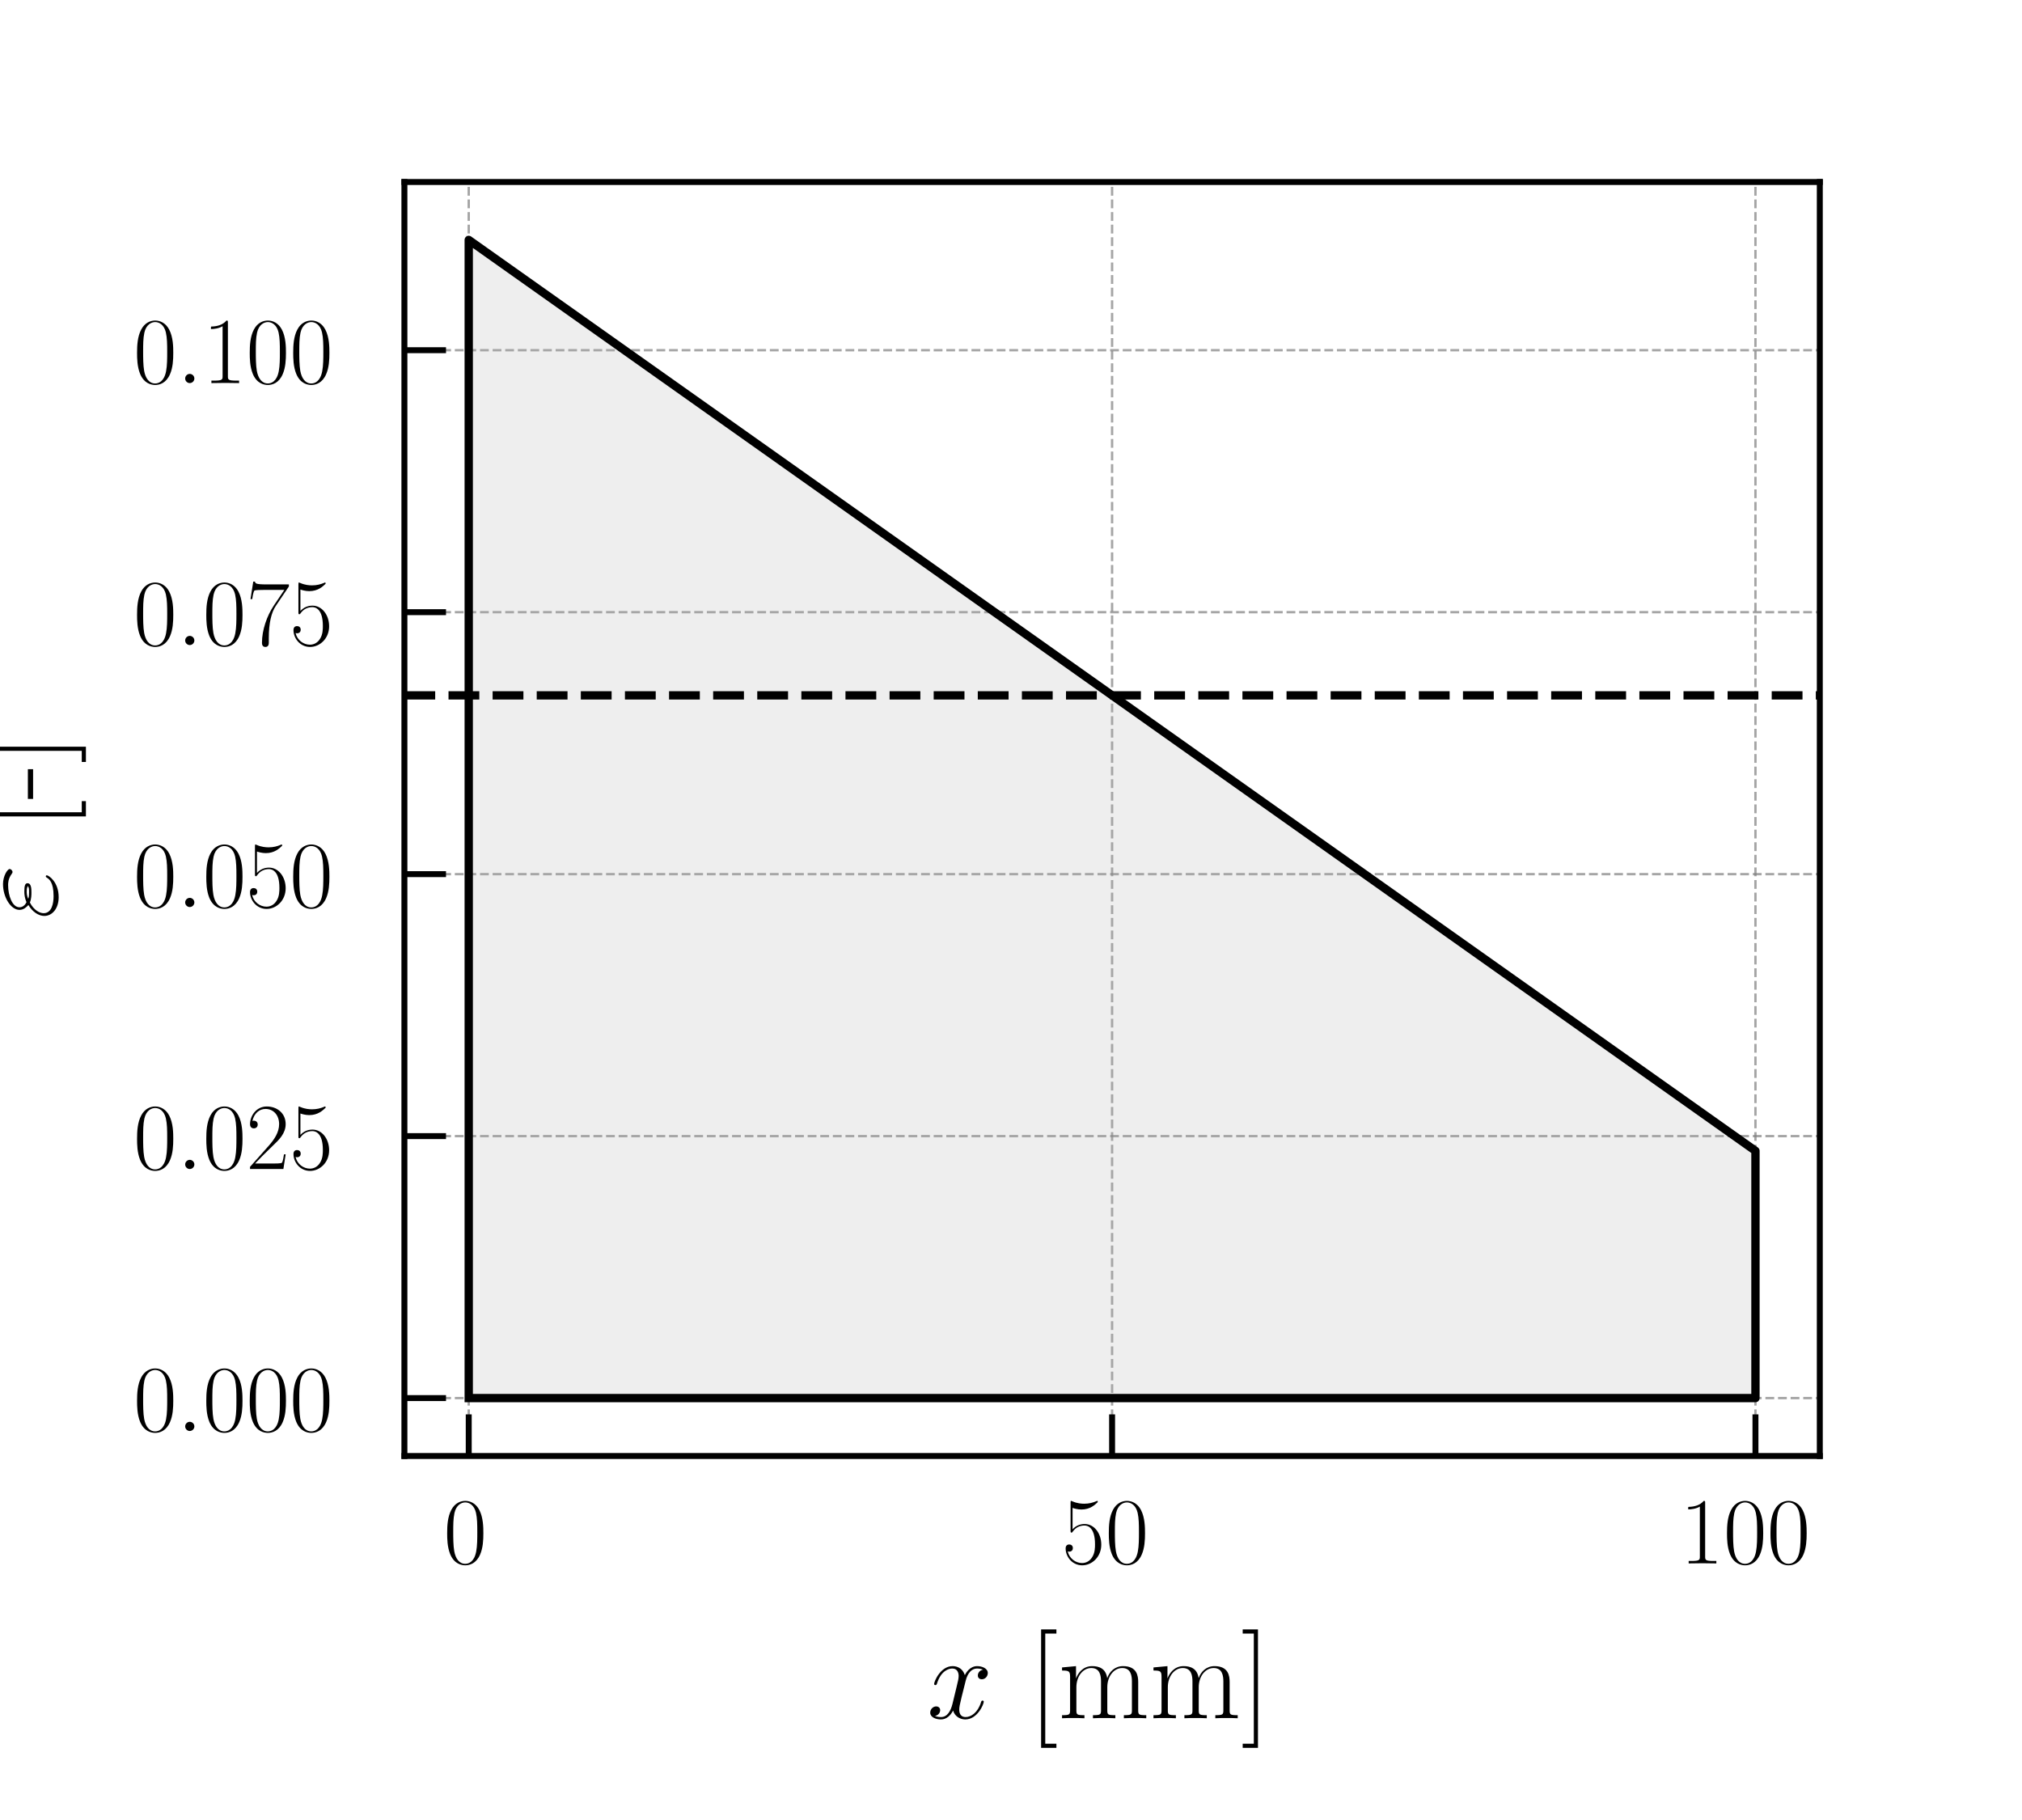
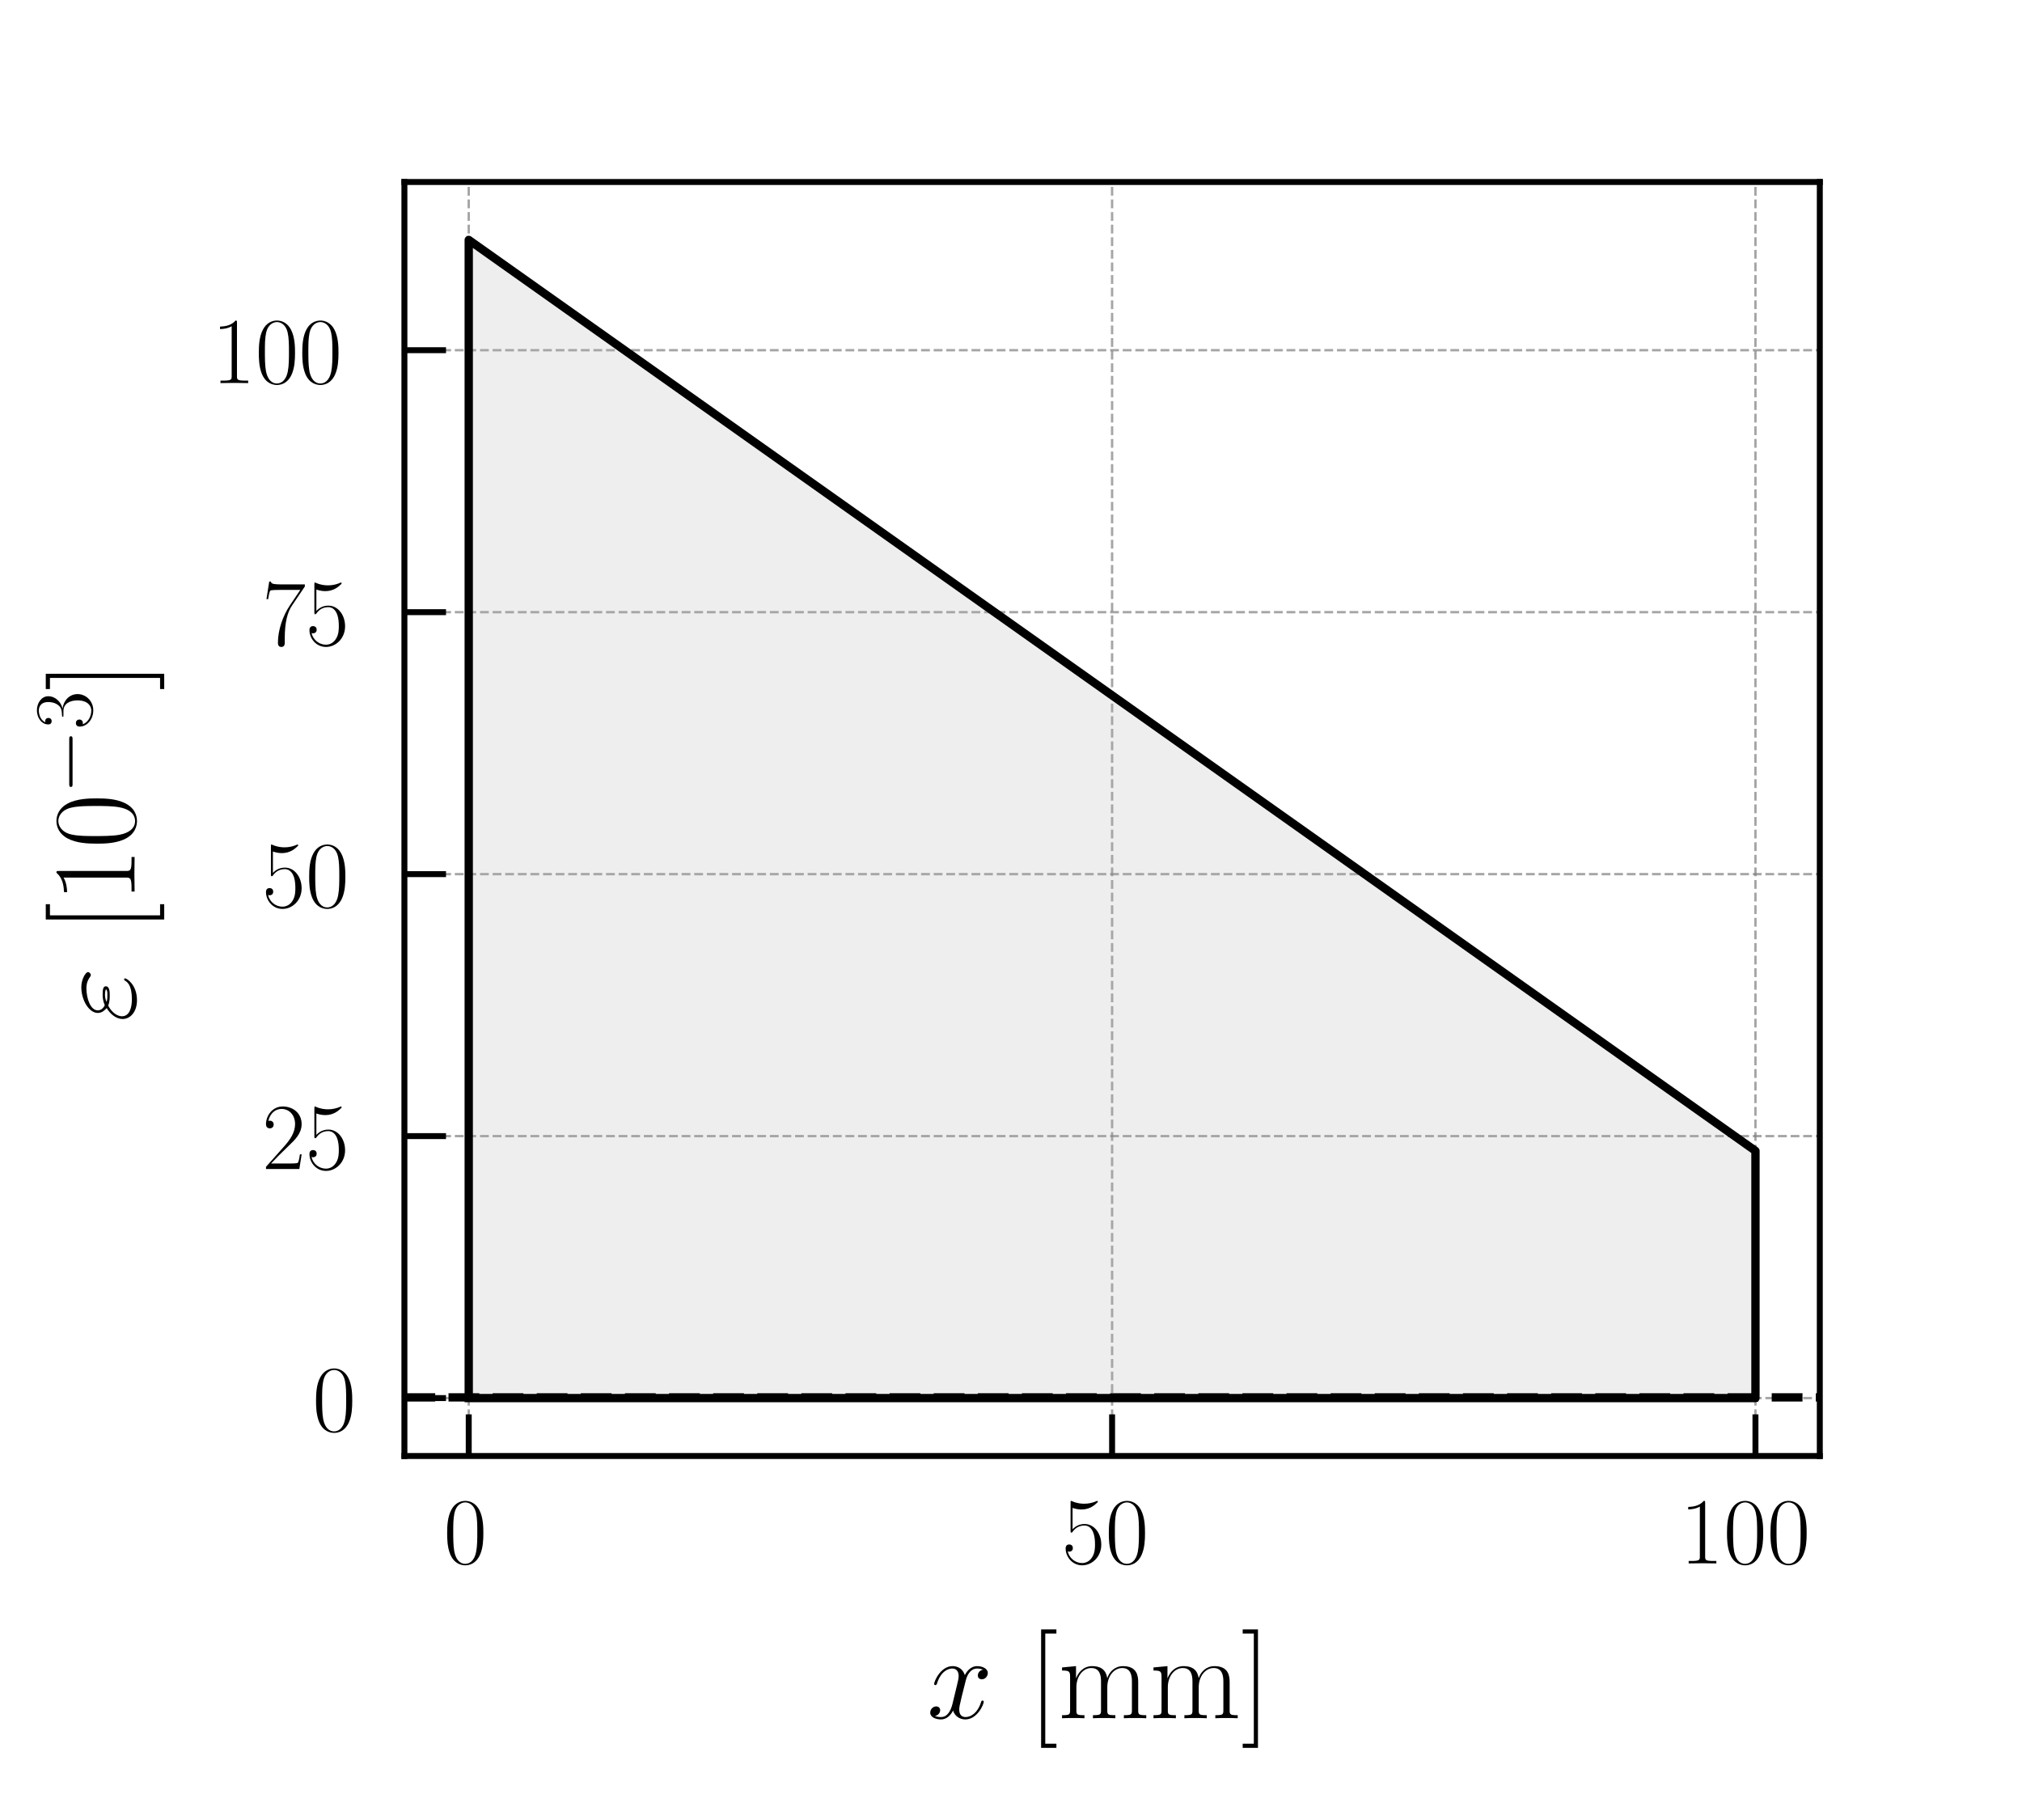
<svg xmlns="http://www.w3.org/2000/svg" xmlns:xlink="http://www.w3.org/1999/xlink" width="170.079pt" height="153.071pt" viewBox="0 0 170.079 153.071" version="1.1">
  <defs>
    <style type="text/css">*{stroke-linejoin: round; stroke-linecap: butt}</style>
  </defs>
  <g id="figure_1">
    <g id="patch_1">
      <path d="M 0 153.071  L 170.079 153.071  L 170.079 0  L 0 0  z " style="fill: #ffffff" />
    </g>
    <g id="axes_1">
      <g id="patch_2">
        <path d="M 34.016 122.457  L 153.071 122.457  L 153.071 15.307  L 34.016 15.307  z " style="fill: #ffffff" />
      </g>
      <g id="matplotlib.axis_1">
        <g id="xtick_1">
          <g id="line2d_1">
-             <path d="M 39.427 122.457  L 39.427 15.307  " clip-path="url(#pecbbc4101e)" style="fill: none; stroke-dasharray: 0.74,0.32; stroke-dashoffset: 0; stroke: #808080; stroke-opacity: 0.7; stroke-width: 0.2" />
+             <path d="M 39.427 122.457  L 39.427 15.307  " clip-path="url(#pc70e4887ec)" style="fill: none; stroke-dasharray: 0.74,0.32; stroke-dashoffset: 0; stroke: #808080; stroke-opacity: 0.7; stroke-width: 0.2" />
          </g>
          <g id="line2d_2">
            <defs>
-               <path id="mc1dc0da6ac" d="M 0 0  L 0 -3.5  " style="stroke: #000000; stroke-width: 0.5" />
-             </defs>
-             <g>
-               <use xlink:href="#mc1dc0da6ac" x="39.427" y="122.457" style="stroke: #000000; stroke-width: 0.5" />
+               <path id="maa87e8483d" d="M 0 0  L 0 -3.5  " style="stroke: #000000; stroke-width: 0.5" />
+             </defs>
+             <g>
+               <use xlink:href="#maa87e8483d" x="39.427" y="122.457" style="stroke: #000000; stroke-width: 0.5" />
            </g>
          </g>
          <g id="text_1">
            <g transform="translate(37.31025 131.4915) scale(0.08 -0.08)">
              <defs>
                <path id="CMR17-30" d="M 2688 2038  C 2688 2430 2682 3099 2413 3613  C 2176 4063 1798 4224 1466 4224  C 1158 4224 768 4082 525 3620  C 269 3137 243 2539 243 2038  C 243 1671 250 1112 448 623  C 723 -39 1216 -128 1466 -128  C 1760 -128 2208 -7 2470 604  C 2662 1048 2688 1568 2688 2038  z M 1466 -26  C 1056 -26 813 328 723 816  C 653 1196 653 1749 653 2109  C 653 2604 653 3015 736 3407  C 858 3954 1216 4121 1466 4121  C 1728 4121 2067 3947 2189 3420  C 2272 3054 2278 2623 2278 2109  C 2278 1691 2278 1176 2202 797  C 2067 96 1690 -26 1466 -26  z " transform="scale(0.015625)" />
              </defs>
              <use xlink:href="#CMR17-30" transform="scale(0.996264)" />
            </g>
          </g>
        </g>
        <g id="xtick_2">
          <g id="line2d_3">
-             <path d="M 93.543 122.457  L 93.543 15.307  " clip-path="url(#pecbbc4101e)" style="fill: none; stroke-dasharray: 0.74,0.32; stroke-dashoffset: 0; stroke: #808080; stroke-opacity: 0.7; stroke-width: 0.2" />
+             <path d="M 93.543 122.457  L 93.543 15.307  " clip-path="url(#pc70e4887ec)" style="fill: none; stroke-dasharray: 0.74,0.32; stroke-dashoffset: 0; stroke: #808080; stroke-opacity: 0.7; stroke-width: 0.2" />
          </g>
          <g id="line2d_4">
            <g>
-               <use xlink:href="#mc1dc0da6ac" x="93.543" y="122.457" style="stroke: #000000; stroke-width: 0.5" />
+               <use xlink:href="#maa87e8483d" x="93.543" y="122.457" style="stroke: #000000; stroke-width: 0.5" />
            </g>
          </g>
          <g id="text_2">
            <g transform="translate(89.30912 131.4915) scale(0.08 -0.08)">
              <defs>
                <path id="CMR17-35" d="M 730 3750  C 794 3724 1056 3641 1325 3641  C 1920 3641 2246 3961 2432 4140  C 2432 4191 2432 4224 2394 4224  C 2387 4224 2374 4224 2323 4198  C 2099 4102 1837 4032 1517 4032  C 1325 4032 1037 4055 723 4191  C 653 4224 640 4224 634 4224  C 602 4224 595 4217 595 4090  L 595 2231  C 595 2113 595 2080 659 2080  C 691 2080 704 2093 736 2139  C 941 2435 1222 2560 1542 2560  C 1766 2560 2246 2415 2246 1293  C 2246 1087 2246 716 2054 422  C 1894 159 1645 25 1370 25  C 947 25 518 319 403 812  C 429 806 480 793 506 793  C 589 793 749 838 749 1036  C 749 1209 627 1280 506 1280  C 358 1280 262 1190 262 1011  C 262 454 704 -128 1382 -128  C 2042 -128 2669 441 2669 1267  C 2669 2054 2170 2662 1549 2662  C 1222 2662 947 2540 730 2304  L 730 3750  z " transform="scale(0.015625)" />
              </defs>
              <use xlink:href="#CMR17-35" transform="scale(0.996264)" />
              <use xlink:href="#CMR17-30" transform="translate(45.69048 0) scale(0.996264)" />
            </g>
          </g>
        </g>
        <g id="xtick_3">
          <g id="line2d_5">
-             <path d="M 147.659 122.457  L 147.659 15.307  " clip-path="url(#pecbbc4101e)" style="fill: none; stroke-dasharray: 0.74,0.32; stroke-dashoffset: 0; stroke: #808080; stroke-opacity: 0.7; stroke-width: 0.2" />
+             <path d="M 147.659 122.457  L 147.659 15.307  " clip-path="url(#pc70e4887ec)" style="fill: none; stroke-dasharray: 0.74,0.32; stroke-dashoffset: 0; stroke: #808080; stroke-opacity: 0.7; stroke-width: 0.2" />
          </g>
          <g id="line2d_6">
            <g>
-               <use xlink:href="#mc1dc0da6ac" x="147.659" y="122.457" style="stroke: #000000; stroke-width: 0.5" />
+               <use xlink:href="#maa87e8483d" x="147.659" y="122.457" style="stroke: #000000; stroke-width: 0.5" />
            </g>
          </g>
          <g id="text_3">
            <g transform="translate(141.308 131.4915) scale(0.08 -0.08)">
              <defs>
                <path id="CMR17-31" d="M 1702 4083  C 1702 4217 1696 4224 1606 4224  C 1357 3927 979 3833 621 3820  C 602 3820 570 3820 563 3808  C 557 3795 557 3782 557 3648  C 755 3648 1088 3686 1344 3839  L 1344 467  C 1344 243 1331 166 781 166  L 589 166  L 589 0  C 896 6 1216 12 1523 12  C 1830 12 2150 6 2458 0  L 2458 166  L 2266 166  C 1715 166 1702 236 1702 467  L 1702 4083  z " transform="scale(0.015625)" />
              </defs>
              <use xlink:href="#CMR17-31" transform="scale(0.996264)" />
              <use xlink:href="#CMR17-30" transform="translate(45.69048 0) scale(0.996264)" />
              <use xlink:href="#CMR17-30" transform="translate(91.38095 0) scale(0.996264)" />
            </g>
          </g>
        </g>
        <g id="text_4">
          <g transform="translate(77.96628 144.5132) scale(0.1 -0.1)">
            <defs>
              <path id="CMMI12-78" d="M 3034 2624  C 2829 2585 2752 2431 2752 2310  C 2752 2156 2874 2105 2963 2105  C 3155 2105 3290 2271 3290 2444  C 3290 2694 2982 2816 2714 2816  C 2323 2816 2106 2451 2048 2329  C 1901 2790 1504 2816 1389 2816  C 736 2816 390 1993 390 1849  C 390 1823 416 1790 461 1790  C 512 1790 525 1829 538 1855  C 755 2572 1184 2687 1370 2687  C 1658 2687 1715 2438 1715 2284  C 1715 2143 1677 1993 1600 1678  L 1382 778  C 1286 390 1101 64 762 64  C 730 64 570 64 435 126  C 666 166 717 358 717 435  C 717 563 621 640 499 640  C 346 640 179 505 179 300  C 179 57 480 -64 755 -64  C 1062 -64 1280 153 1414 415  C 1517 64 1837 -64 2074 -64  C 2726 -64 3072 751 3072 896  C 3072 929 3046 955 3008 955  C 2950 955 2944 922 2925 870  C 2752 300 2381 64 2093 64  C 1869 64 1747 204 1747 467  C 1747 607 1773 712 1875 1146  L 2099 2039  C 2195 2425 2413 2687 2707 2687  C 2720 2687 2899 2687 3034 2624  z " transform="scale(0.015625)" />
              <path id="CMR17-5b" d="M 1504 -1600  L 1504 -1376  L 902 -1376  L 902 4575  L 1504 4575  L 1504 4800  L 678 4800  L 678 -1600  L 1504 -1600  z " transform="scale(0.015625)" />
              <path id="CMR17-6d" d="M 4326 1954  C 4326 2276 4269 2816 3507 2816  C 3072 2816 2771 2520 2656 2173  L 2650 2173  C 2573 2700 2195 2816 1837 2816  C 1331 2816 1069 2424 973 2166  L 966 2166  L 966 2816  L 211 2745  L 211 2578  C 589 2578 646 2540 646 2231  L 646 443  C 646 198 621 166 211 166  L 211 0  C 365 12 646 12 813 12  C 979 12 1267 12 1421 0  L 1421 166  C 1011 166 986 192 986 443  L 986 1678  C 986 2269 1344 2713 1792 2713  C 2266 2713 2317 2289 2317 1980  L 2317 443  C 2317 198 2291 166 1882 166  L 1882 0  C 2035 12 2317 12 2483 12  C 2650 12 2938 12 3091 0  L 3091 166  C 2682 166 2656 192 2656 443  L 2656 1678  C 2656 2269 3014 2713 3462 2713  C 3936 2713 3987 2289 3987 1980  L 3987 443  C 3987 198 3962 166 3552 166  L 3552 0  C 3706 12 3987 12 4154 12  C 4320 12 4608 12 4762 0  L 4762 166  C 4352 166 4326 192 4326 443  L 4326 1954  z " transform="scale(0.015625)" />
              <path id="CMR17-5d" d="M 915 4800  L 90 4800  L 90 4575  L 691 4575  L 691 -1376  L 90 -1376  L 90 -1600  L 915 -1600  L 915 4800  z " transform="scale(0.015625)" />
            </defs>
            <use xlink:href="#CMMI12-78" transform="scale(0.996264)" />
            <use xlink:href="#CMR17-5b" transform="translate(85.51003 0) scale(0.996264)" />
            <use xlink:href="#CMR17-6d" transform="translate(110.3811 0) scale(0.996264)" />
            <use xlink:href="#CMR17-6d" transform="translate(187.3007 0) scale(0.996264)" />
            <use xlink:href="#CMR17-5d" transform="translate(264.2203 0) scale(0.996264)" />
          </g>
        </g>
      </g>
      <g id="matplotlib.axis_2">
        <g id="ytick_1">
          <g id="line2d_7">
-             <path d="M 34.016 117.586  L 153.071 117.586  " clip-path="url(#pecbbc4101e)" style="fill: none; stroke-dasharray: 0.74,0.32; stroke-dashoffset: 0; stroke: #808080; stroke-opacity: 0.7; stroke-width: 0.2" />
+             <path d="M 34.016 117.586  L 153.071 117.586  " clip-path="url(#pc70e4887ec)" style="fill: none; stroke-dasharray: 0.74,0.32; stroke-dashoffset: 0; stroke: #808080; stroke-opacity: 0.7; stroke-width: 0.2" />
          </g>
          <g id="line2d_8">
            <defs>
-               <path id="mde5530250d" d="M 0 0  L 3.5 0  " style="stroke: #000000; stroke-width: 0.5" />
-             </defs>
-             <g>
-               <use xlink:href="#mde5530250d" x="34.016" y="117.586" style="stroke: #000000; stroke-width: 0.5" />
+               <path id="ma99964e530" d="M 0 0  L 3.5 0  " style="stroke: #000000; stroke-width: 0.5" />
+             </defs>
+             <g>
+               <use xlink:href="#ma99964e530" x="34.016" y="117.586" style="stroke: #000000; stroke-width: 0.5" />
            </g>
          </g>
          <g id="text_5">
-             <g transform="translate(11.22669 120.3537) scale(0.08 -0.08)">
-               <defs>
-                 <path id="CMMI12-3a" d="M 1178 307  C 1178 492 1024 620 870 620  C 685 620 557 467 557 313  C 557 128 710 0 864 0  C 1050 0 1178 153 1178 307  z " transform="scale(0.015625)" />
-               </defs>
+             <g transform="translate(26.28157 120.3537) scale(0.08 -0.08)">
              <use xlink:href="#CMR17-30" transform="scale(0.996264)" />
-               <use xlink:href="#CMMI12-3a" transform="translate(45.69048 0) scale(0.996264)" />
-               <use xlink:href="#CMR17-30" transform="translate(72.78765 0) scale(0.996264)" />
-               <use xlink:href="#CMR17-30" transform="translate(118.4781 0) scale(0.996264)" />
-               <use xlink:href="#CMR17-30" transform="translate(164.1686 0) scale(0.996264)" />
            </g>
          </g>
        </g>
        <g id="ytick_2">
          <g id="line2d_9">
-             <path d="M 34.016 95.553  L 153.071 95.553  " clip-path="url(#pecbbc4101e)" style="fill: none; stroke-dasharray: 0.74,0.32; stroke-dashoffset: 0; stroke: #808080; stroke-opacity: 0.7; stroke-width: 0.2" />
+             <path d="M 34.016 95.553  L 153.071 95.553  " clip-path="url(#pc70e4887ec)" style="fill: none; stroke-dasharray: 0.74,0.32; stroke-dashoffset: 0; stroke: #808080; stroke-opacity: 0.7; stroke-width: 0.2" />
          </g>
          <g id="line2d_10">
            <g>
-               <use xlink:href="#mde5530250d" x="34.016" y="95.553" style="stroke: #000000; stroke-width: 0.5" />
+               <use xlink:href="#ma99964e530" x="34.016" y="95.553" style="stroke: #000000; stroke-width: 0.5" />
            </g>
          </g>
          <g id="text_6">
-             <g transform="translate(11.22669 98.31999) scale(0.08 -0.08)">
+             <g transform="translate(22.04738 98.31999) scale(0.08 -0.08)">
              <defs>
                <path id="CMR17-32" d="M 2669 990  L 2554 990  C 2490 537 2438 460 2413 422  C 2381 371 1920 371 1830 371  L 602 371  C 832 620 1280 1073 1824 1596  C 2214 1966 2669 2400 2669 3033  C 2669 3788 2067 4224 1395 4224  C 691 4224 262 3603 262 3027  C 262 2777 448 2745 525 2745  C 589 2745 781 2783 781 3007  C 781 3206 614 3264 525 3264  C 486 3264 448 3257 422 3244  C 544 3788 915 4057 1306 4057  C 1862 4057 2227 3616 2227 3033  C 2227 2477 1901 1998 1536 1583  L 262 147  L 262 0  L 2515 0  L 2669 990  z " transform="scale(0.015625)" />
              </defs>
-               <use xlink:href="#CMR17-30" transform="scale(0.996264)" />
-               <use xlink:href="#CMMI12-3a" transform="translate(45.69048 0) scale(0.996264)" />
-               <use xlink:href="#CMR17-30" transform="translate(72.78765 0) scale(0.996264)" />
-               <use xlink:href="#CMR17-32" transform="translate(118.4781 0) scale(0.996264)" />
-               <use xlink:href="#CMR17-35" transform="translate(164.1686 0) scale(0.996264)" />
+               <use xlink:href="#CMR17-32" transform="scale(0.996264)" />
+               <use xlink:href="#CMR17-35" transform="translate(45.69048 0) scale(0.996264)" />
            </g>
          </g>
        </g>
        <g id="ytick_3">
          <g id="line2d_11">
-             <path d="M 34.016 73.519  L 153.071 73.519  " clip-path="url(#pecbbc4101e)" style="fill: none; stroke-dasharray: 0.74,0.32; stroke-dashoffset: 0; stroke: #808080; stroke-opacity: 0.7; stroke-width: 0.2" />
+             <path d="M 34.016 73.519  L 153.071 73.519  " clip-path="url(#pc70e4887ec)" style="fill: none; stroke-dasharray: 0.74,0.32; stroke-dashoffset: 0; stroke: #808080; stroke-opacity: 0.7; stroke-width: 0.2" />
          </g>
          <g id="line2d_12">
            <g>
-               <use xlink:href="#mde5530250d" x="34.016" y="73.519" style="stroke: #000000; stroke-width: 0.5" />
+               <use xlink:href="#ma99964e530" x="34.016" y="73.519" style="stroke: #000000; stroke-width: 0.5" />
            </g>
          </g>
          <g id="text_7">
-             <g transform="translate(11.22669 76.28633) scale(0.08 -0.08)">
-               <use xlink:href="#CMR17-30" transform="scale(0.996264)" />
-               <use xlink:href="#CMMI12-3a" transform="translate(45.69048 0) scale(0.996264)" />
-               <use xlink:href="#CMR17-30" transform="translate(72.78765 0) scale(0.996264)" />
-               <use xlink:href="#CMR17-35" transform="translate(118.4781 0) scale(0.996264)" />
-               <use xlink:href="#CMR17-30" transform="translate(164.1686 0) scale(0.996264)" />
+             <g transform="translate(22.04738 76.28633) scale(0.08 -0.08)">
+               <use xlink:href="#CMR17-35" transform="scale(0.996264)" />
+               <use xlink:href="#CMR17-30" transform="translate(45.69048 0) scale(0.996264)" />
            </g>
          </g>
        </g>
        <g id="ytick_4">
          <g id="line2d_13">
-             <path d="M 34.016 51.485  L 153.071 51.485  " clip-path="url(#pecbbc4101e)" style="fill: none; stroke-dasharray: 0.74,0.32; stroke-dashoffset: 0; stroke: #808080; stroke-opacity: 0.7; stroke-width: 0.2" />
+             <path d="M 34.016 51.485  L 153.071 51.485  " clip-path="url(#pc70e4887ec)" style="fill: none; stroke-dasharray: 0.74,0.32; stroke-dashoffset: 0; stroke: #808080; stroke-opacity: 0.7; stroke-width: 0.2" />
          </g>
          <g id="line2d_14">
            <g>
-               <use xlink:href="#mde5530250d" x="34.016" y="51.485" style="stroke: #000000; stroke-width: 0.5" />
+               <use xlink:href="#ma99964e530" x="34.016" y="51.485" style="stroke: #000000; stroke-width: 0.5" />
            </g>
          </g>
          <g id="text_8">
-             <g transform="translate(11.22669 54.25266) scale(0.08 -0.08)">
+             <g transform="translate(22.04738 54.25266) scale(0.08 -0.08)">
              <defs>
                <path id="CMR17-37" d="M 2886 3955  L 2886 4096  L 1382 4096  C 634 4096 621 4166 595 4288  L 480 4288  L 294 3104  L 410 3104  C 429 3226 474 3552 550 3673  C 589 3724 1062 3724 1171 3724  L 2579 3724  L 1869 2670  C 1395 1961 1069 1003 1069 166  C 1069 89 1069 -128 1299 -128  C 1530 -128 1530 89 1530 172  L 1530 466  C 1530 1514 1709 2204 2003 2644  L 2886 3955  z " transform="scale(0.015625)" />
              </defs>
-               <use xlink:href="#CMR17-30" transform="scale(0.996264)" />
-               <use xlink:href="#CMMI12-3a" transform="translate(45.69048 0) scale(0.996264)" />
-               <use xlink:href="#CMR17-30" transform="translate(72.78765 0) scale(0.996264)" />
-               <use xlink:href="#CMR17-37" transform="translate(118.4781 0) scale(0.996264)" />
-               <use xlink:href="#CMR17-35" transform="translate(164.1686 0) scale(0.996264)" />
+               <use xlink:href="#CMR17-37" transform="scale(0.996264)" />
+               <use xlink:href="#CMR17-35" transform="translate(45.69048 0) scale(0.996264)" />
            </g>
          </g>
        </g>
        <g id="ytick_5">
          <g id="line2d_15">
-             <path d="M 34.016 29.452  L 153.071 29.452  " clip-path="url(#pecbbc4101e)" style="fill: none; stroke-dasharray: 0.74,0.32; stroke-dashoffset: 0; stroke: #808080; stroke-opacity: 0.7; stroke-width: 0.2" />
+             <path d="M 34.016 29.452  L 153.071 29.452  " clip-path="url(#pc70e4887ec)" style="fill: none; stroke-dasharray: 0.74,0.32; stroke-dashoffset: 0; stroke: #808080; stroke-opacity: 0.7; stroke-width: 0.2" />
          </g>
          <g id="line2d_16">
            <g>
-               <use xlink:href="#mde5530250d" x="34.016" y="29.452" style="stroke: #000000; stroke-width: 0.5" />
+               <use xlink:href="#ma99964e530" x="34.016" y="29.452" style="stroke: #000000; stroke-width: 0.5" />
            </g>
          </g>
          <g id="text_9">
-             <g transform="translate(11.22669 32.219) scale(0.08 -0.08)">
-               <use xlink:href="#CMR17-30" transform="scale(0.996264)" />
-               <use xlink:href="#CMMI12-3a" transform="translate(45.69048 0) scale(0.996264)" />
-               <use xlink:href="#CMR17-31" transform="translate(72.78765 0) scale(0.996264)" />
-               <use xlink:href="#CMR17-30" transform="translate(118.4781 0) scale(0.996264)" />
-               <use xlink:href="#CMR17-30" transform="translate(164.1686 0) scale(0.996264)" />
+             <g transform="translate(17.8132 32.219) scale(0.08 -0.08)">
+               <use xlink:href="#CMR17-31" transform="scale(0.996264)" />
+               <use xlink:href="#CMR17-30" transform="translate(45.69048 0) scale(0.996264)" />
+               <use xlink:href="#CMR17-30" transform="translate(91.38095 0) scale(0.996264)" />
            </g>
          </g>
        </g>
        <g id="text_10">
-           <g transform="translate(4.736033 77.29305) rotate(-90) scale(0.1 -0.1)">
+           <g transform="translate(11.32254 85.96197) rotate(-90) scale(0.1 -0.1)">
            <defs>
              <path id="CMMI12-22" d="M 890 1427  C 1094 1344 1312 1344 1434 1344  C 1600 1344 1933 1344 1933 1554  C 1933 1683 1811 1728 1485 1728  C 1325 1728 1133 1708 909 1612  C 710 1708 634 1853 634 1991  C 634 2379 1261 2604 1830 2604  C 1939 2604 2170 2604 2438 2410  C 2477 2385 2496 2366 2541 2366  C 2618 2366 2701 2448 2701 2523  C 2701 2636 2330 2880 1888 2880  C 1171 2880 493 2454 493 1991  C 493 1759 646 1612 755 1508  C 384 1288 166 953 166 649  C 166 221 563 -128 1178 -128  C 2022 -128 2362 426 2362 513  C 2362 544 2336 568 2304 568  C 2272 568 2259 550 2234 513  C 2163 395 1997 147 1235 147  C 838 147 314 246 314 686  C 314 897 474 1213 890 1427  z M 1088 1517  C 1261 1599 1427 1599 1472 1599  C 1651 1599 1683 1581 1786 1545  C 1677 1472 1664 1472 1434 1472  C 1318 1472 1216 1472 1088 1517  z " transform="scale(0.015625)" />
-               <path id="CMR17-2d" d="M 1632 1254  L 1632 1536  L 26 1536  L 26 1254  L 1632 1254  z " transform="scale(0.015625)" />
+               <path id="CMSY10-0" d="M 4218 1472  C 4326 1472 4442 1472 4442 1600  C 4442 1728 4326 1728 4218 1728  L 755 1728  C 646 1728 531 1728 531 1600  C 531 1472 646 1472 755 1472  L 4218 1472  z " transform="scale(0.015625)" />
+               <path id="CMR17-33" d="M 1414 2176  C 1984 2176 2234 1673 2234 1094  C 2234 322 1824 25 1453 25  C 1114 25 563 193 390 691  C 422 678 454 678 486 678  C 640 678 755 780 755 947  C 755 1132 614 1216 486 1216  C 378 1216 211 1164 211 927  C 211 335 787 -128 1466 -128  C 2176 -128 2720 432 2720 1087  C 2720 1718 2208 2176 1600 2246  C 2086 2347 2554 2776 2554 3353  C 2554 3856 2048 4224 1472 4224  C 890 4224 378 3862 378 3347  C 378 3123 544 3084 627 3084  C 762 3084 877 3167 877 3334  C 877 3500 762 3584 627 3584  C 602 3584 570 3584 544 3571  C 730 3999 1235 4076 1459 4076  C 1683 4076 2106 3966 2106 3347  C 2106 3167 2080 2851 1862 2574  C 1670 2329 1453 2316 1242 2297  C 1210 2297 1062 2284 1037 2284  C 992 2278 966 2272 966 2227  C 966 2182 973 2176 1101 2176  L 1414 2176  z " transform="scale(0.015625)" />
            </defs>
            <use xlink:href="#CMMI12-22" transform="scale(0.996264)" />
            <use xlink:href="#CMR17-5b" transform="translate(75.72616 0) scale(0.996264)" />
-             <use xlink:href="#CMR17-2d" transform="translate(100.5972 0) scale(0.996264)" />
-             <use xlink:href="#CMR17-5d" transform="translate(130.6732 0) scale(0.996264)" />
+             <use xlink:href="#CMR17-31" transform="translate(100.5972 0) scale(0.996264)" />
+             <use xlink:href="#CMR17-30" transform="translate(146.2877 0) scale(0.996264)" />
+             <use xlink:href="#CMSY10-0" transform="translate(191.9782 36.15364) scale(0.697382)" />
+             <use xlink:href="#CMR17-33" transform="translate(246.2192 36.15364) scale(0.697382)" />
+             <use xlink:href="#CMR17-5d" transform="translate(278.7005 0) scale(0.996264)" />
          </g>
        </g>
      </g>
      <g id="patch_3">
-         <path d="M 39.427 117.586  L 147.659 117.586  L 147.659 96.792  L 39.427 20.178  z " clip-path="url(#pecbbc4101e)" style="fill: #a9a9a9; opacity: 0.2; stroke: #a9a9a9; stroke-width: 0.5; stroke-linejoin: miter" />
+         <path d="M 39.427 117.586  L 147.659 117.586  L 147.659 96.792  L 39.427 20.178  z " clip-path="url(#pc70e4887ec)" style="fill: #a9a9a9; opacity: 0.2; stroke: #a9a9a9; stroke-width: 0.5; stroke-linejoin: miter" />
      </g>
      <g id="line2d_17">
-         <path d="M 39.427 117.586  L 147.659 117.586  L 147.659 96.792  L 39.427 20.178  L 39.427 117.586  " clip-path="url(#pecbbc4101e)" style="fill: none; stroke: #000000; stroke-width: 0.7; stroke-linecap: square" />
+         <path d="M 39.427 117.586  L 147.659 117.586  L 147.659 96.792  L 39.427 20.178  L 39.427 117.586  " clip-path="url(#pc70e4887ec)" style="fill: none; stroke: #000000; stroke-width: 0.7; stroke-linecap: square" />
      </g>
      <g id="line2d_18">
-         <path d="M 34.016 58.485  L 153.071 58.485  " clip-path="url(#pecbbc4101e)" style="fill: none; stroke-dasharray: 2.59,1.12; stroke-dashoffset: 0; stroke: #000000; stroke-width: 0.7" />
+         <path d="M 34.016 117.527  L 153.071 117.527  " clip-path="url(#pc70e4887ec)" style="fill: none; stroke-dasharray: 2.59,1.12; stroke-dashoffset: 0; stroke: #000000; stroke-width: 0.7" />
      </g>
      <g id="patch_4">
        <path d="M 34.016 122.457  L 34.016 15.307  " style="fill: none; stroke: #000000; stroke-width: 0.5; stroke-linejoin: miter; stroke-linecap: square" />
      </g>
      <g id="patch_5">
        <path d="M 153.071 122.457  L 153.071 15.307  " style="fill: none; stroke: #000000; stroke-width: 0.5; stroke-linejoin: miter; stroke-linecap: square" />
      </g>
      <g id="patch_6">
        <path d="M 34.016 122.457  L 153.071 122.457  " style="fill: none; stroke: #000000; stroke-width: 0.5; stroke-linejoin: miter; stroke-linecap: square" />
      </g>
      <g id="patch_7">
        <path d="M 34.016 15.307  L 153.071 15.307  " style="fill: none; stroke: #000000; stroke-width: 0.5; stroke-linejoin: miter; stroke-linecap: square" />
      </g>
    </g>
  </g>
  <defs>
-     <clipPath id="pecbbc4101e">
+     <clipPath id="pc70e4887ec">
      <rect x="34.016" y="15.307" width="119.055" height="107.15" />
    </clipPath>
  </defs>
</svg>
